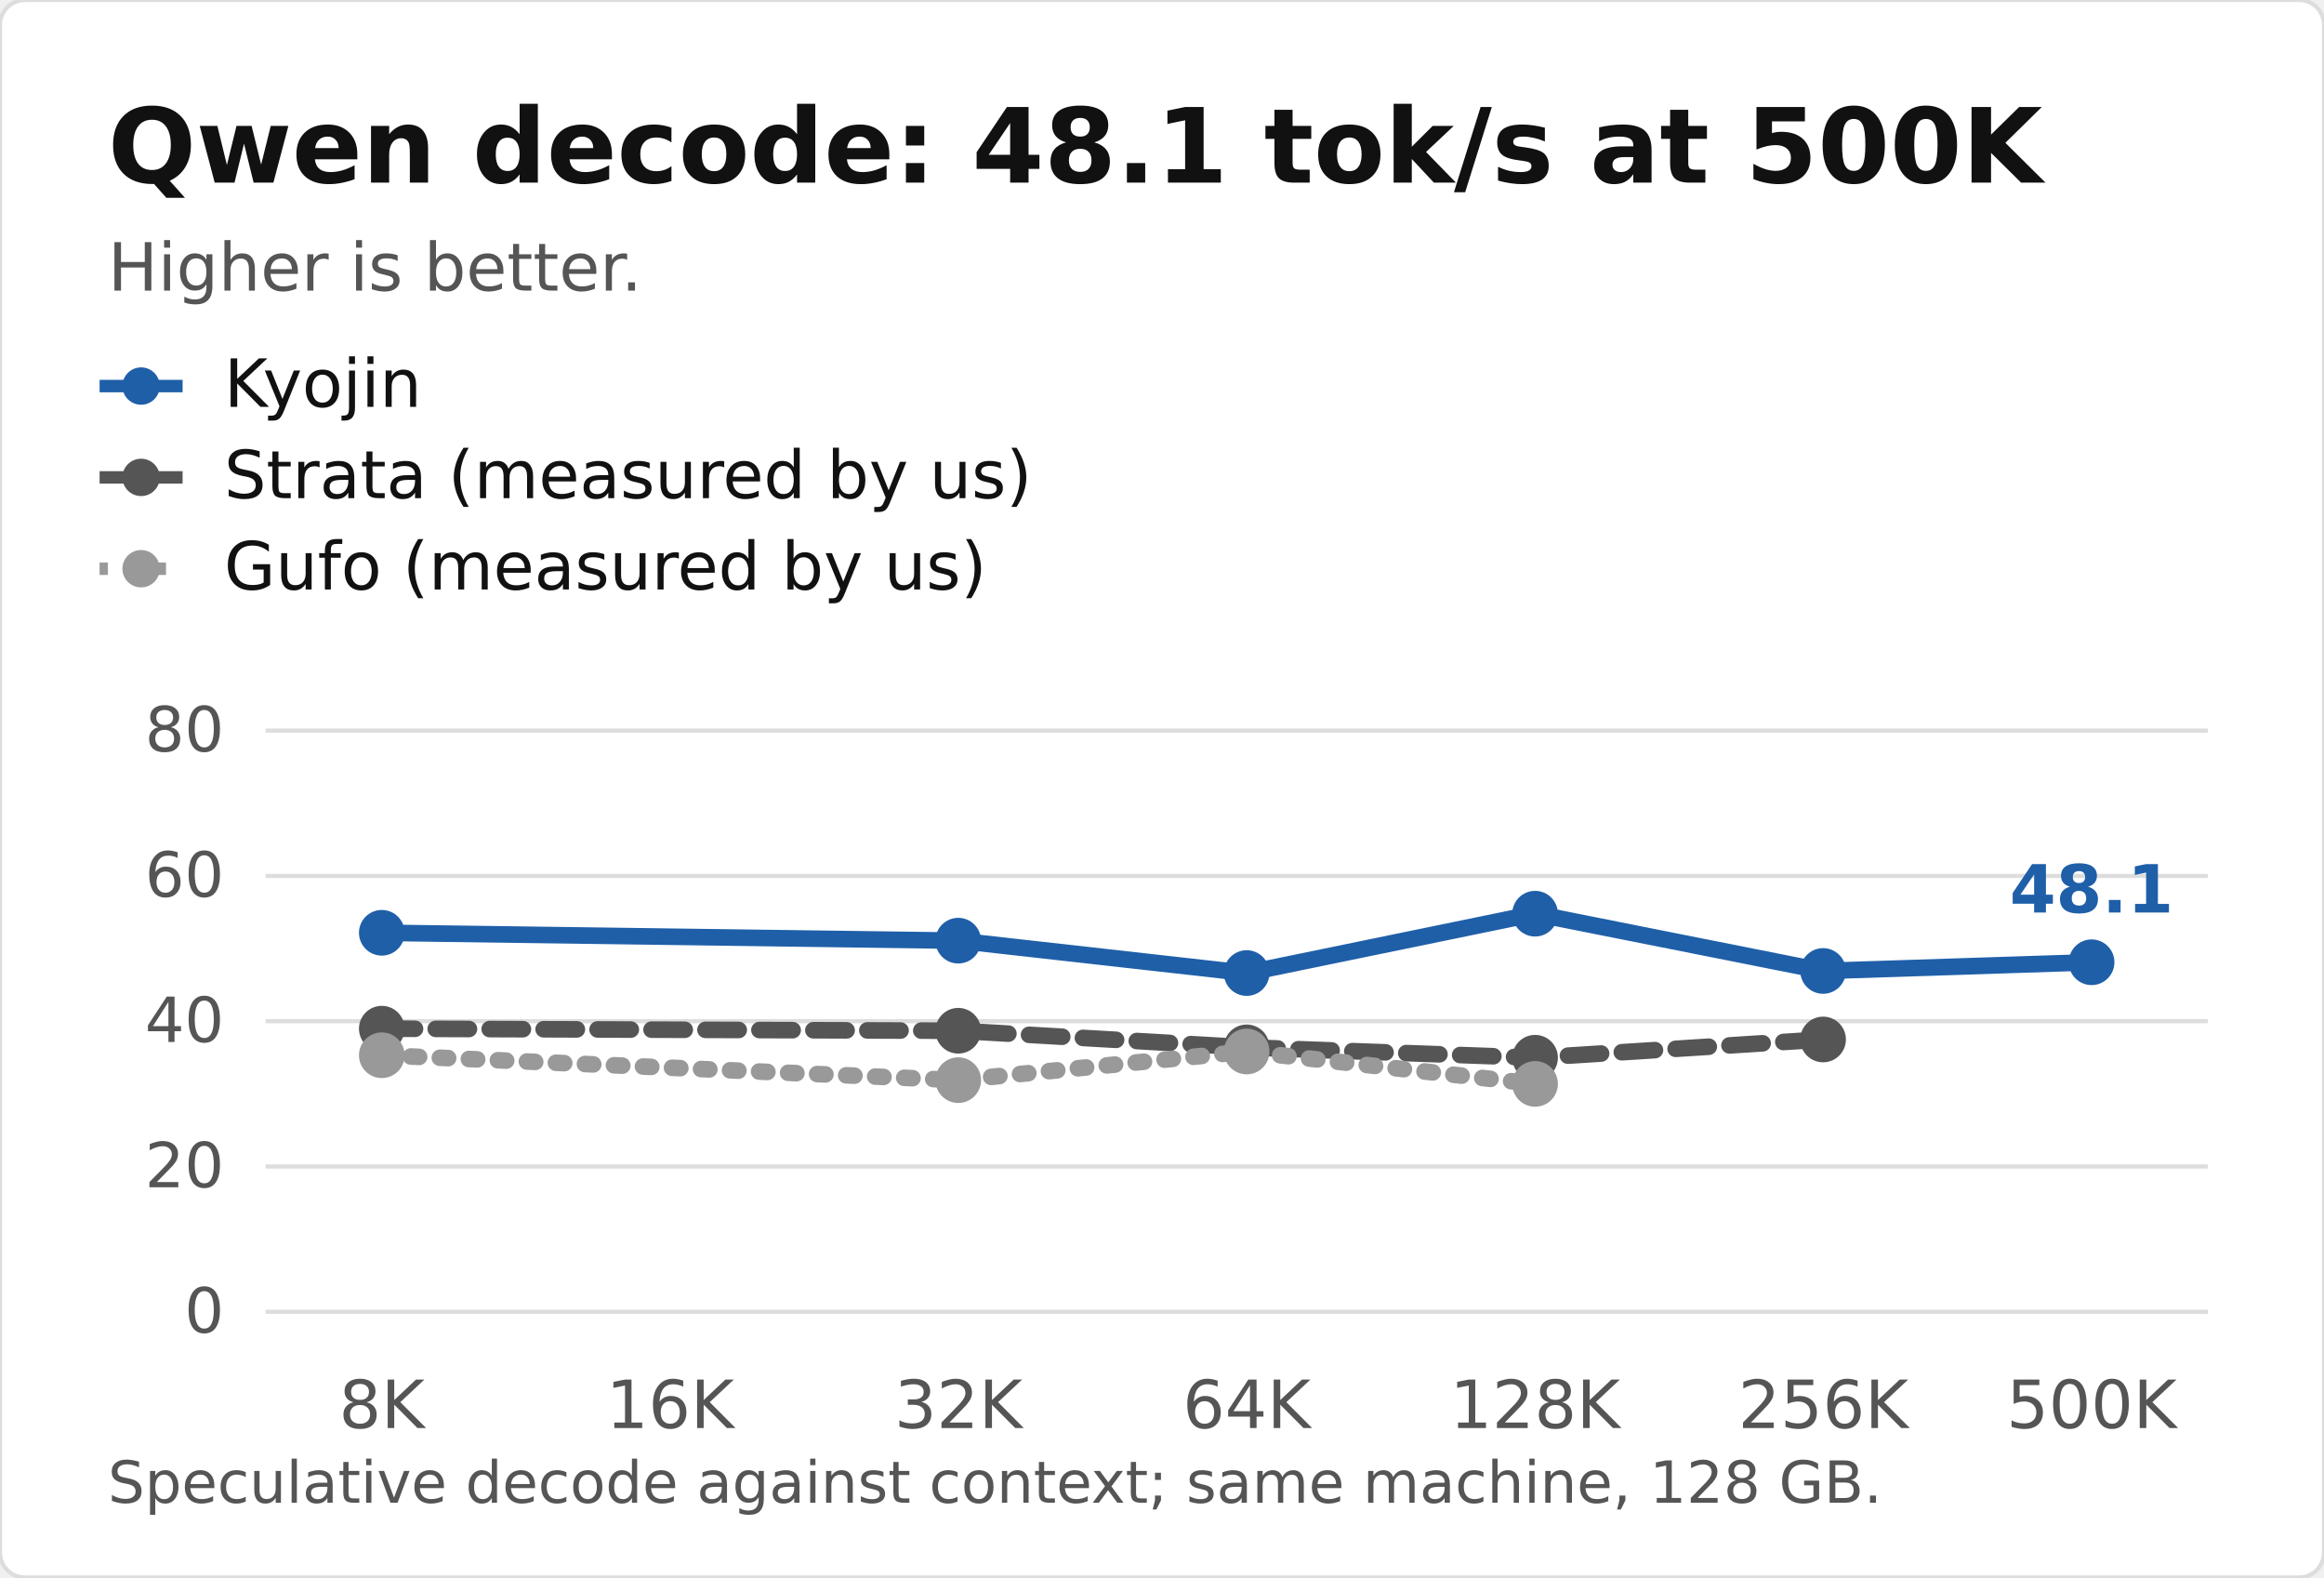
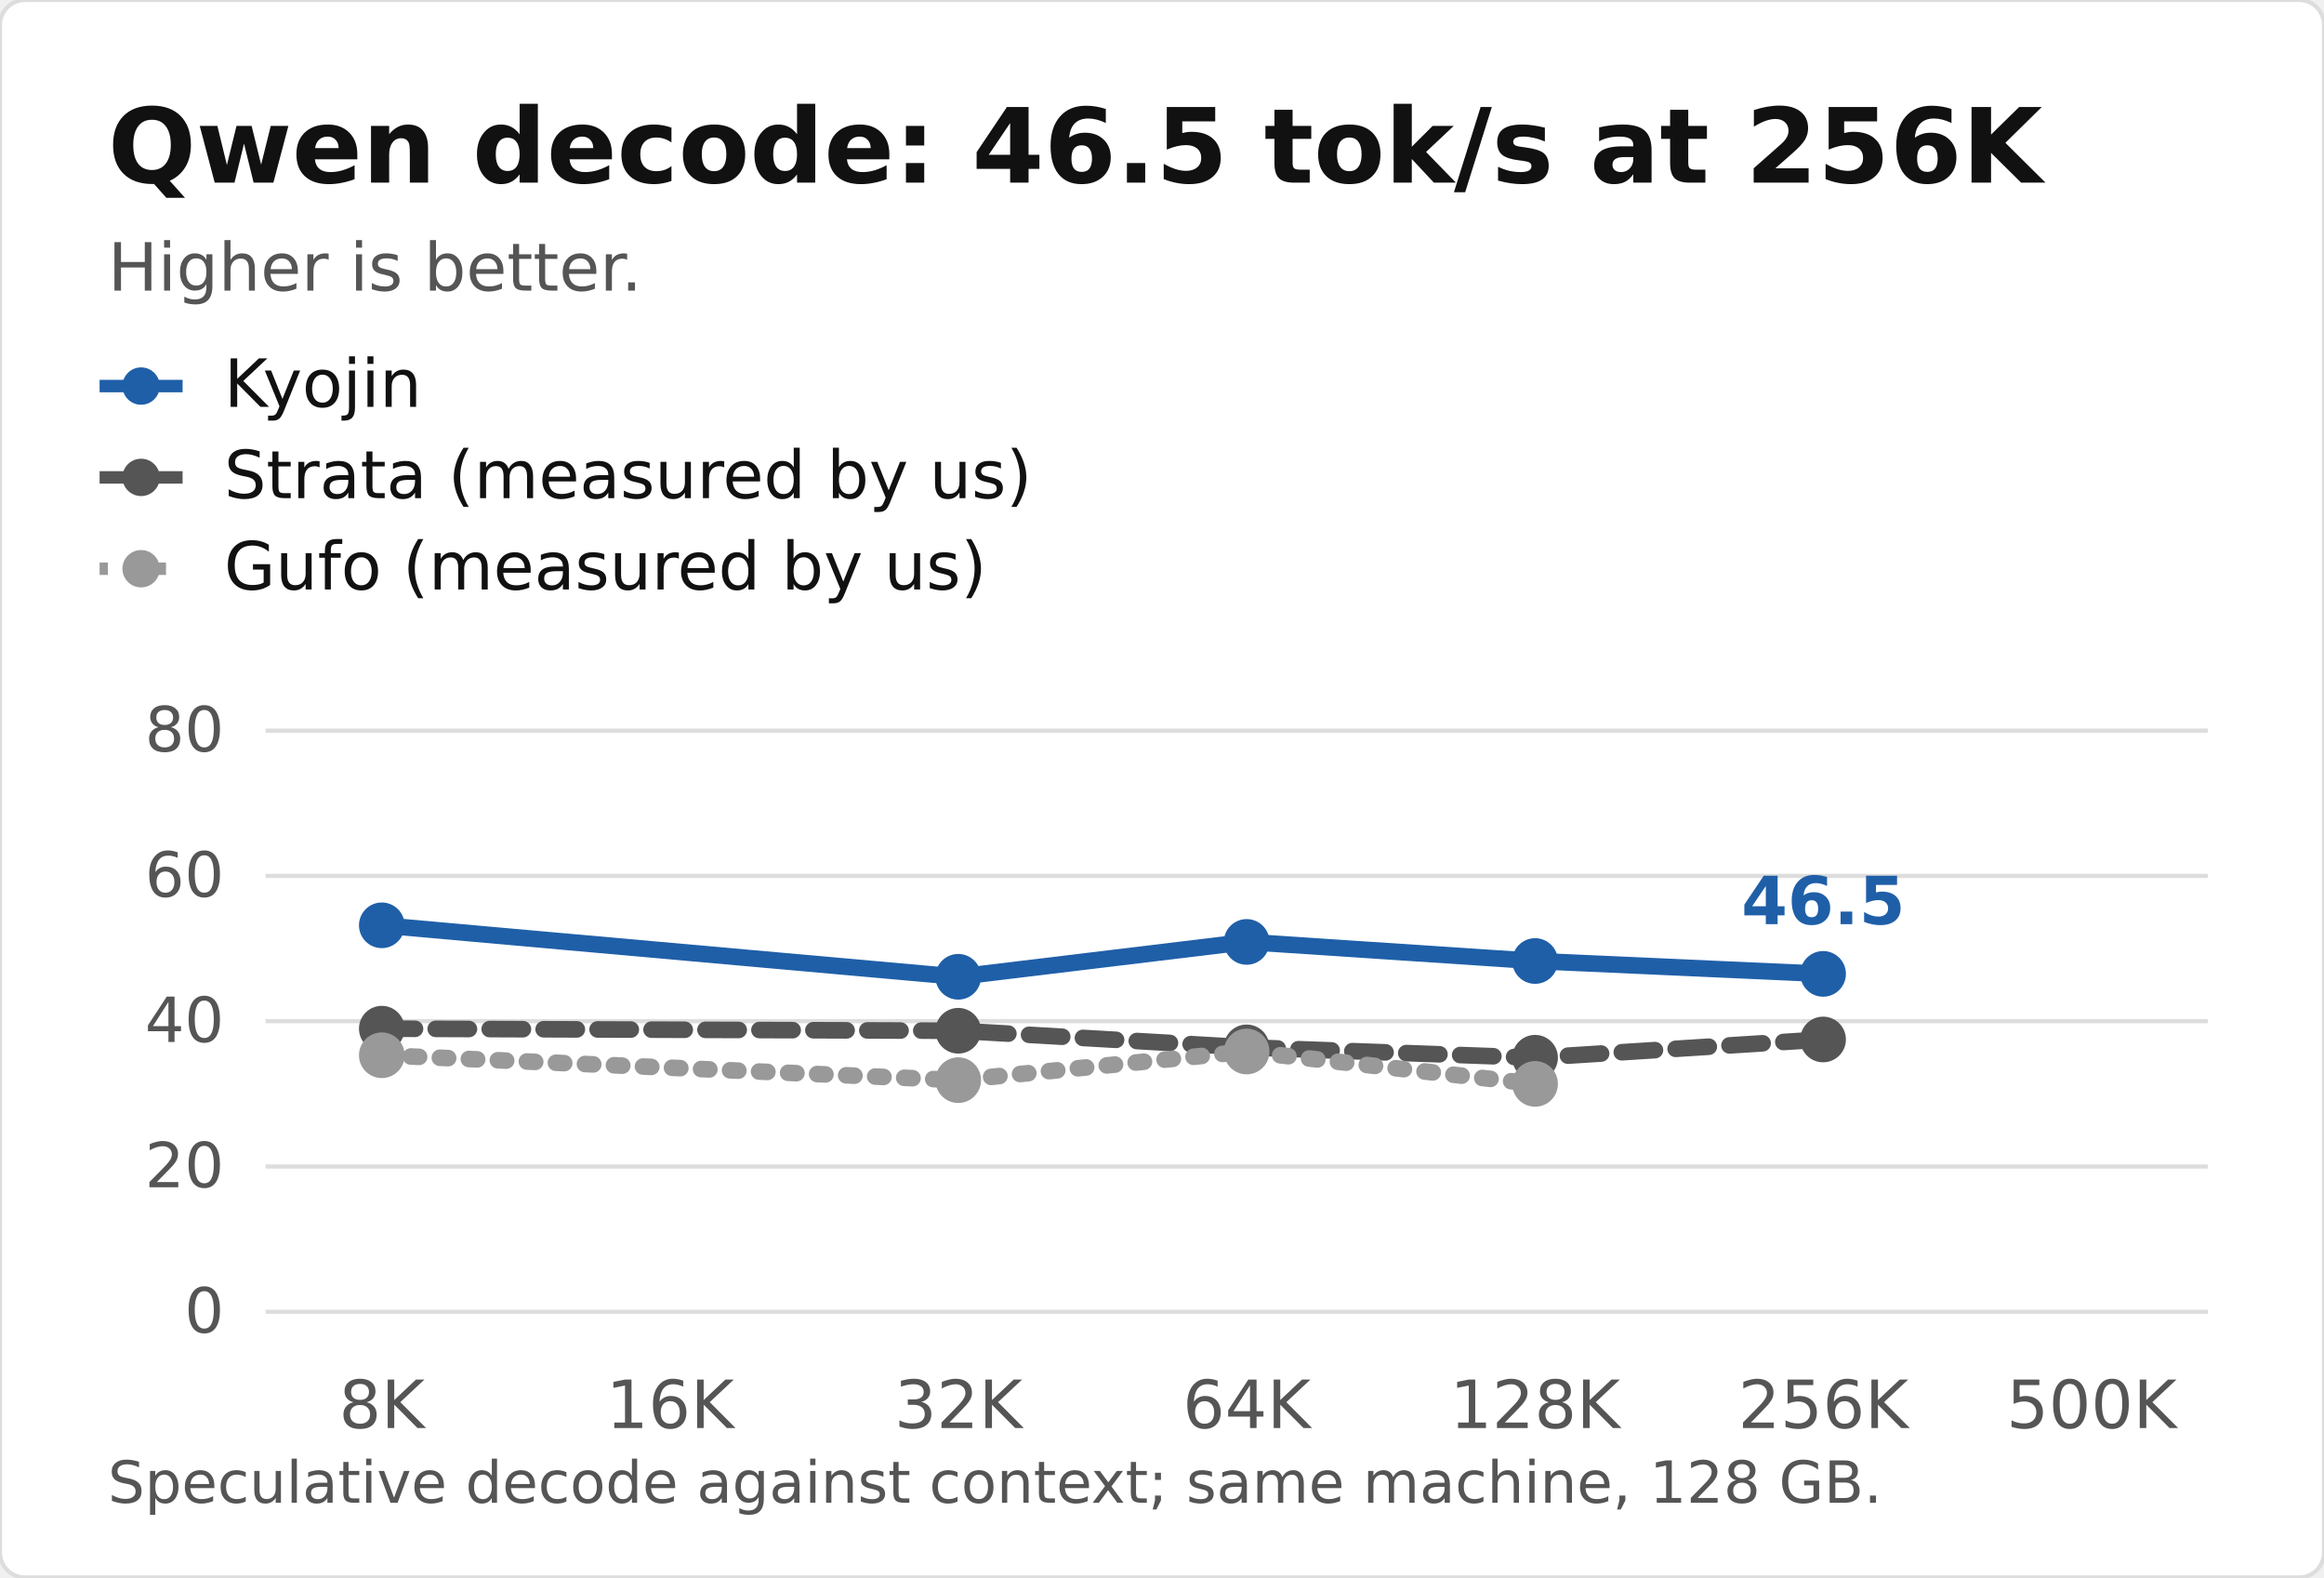
<svg xmlns="http://www.w3.org/2000/svg" width="560" height="380" viewBox="0 0 560 380" font-family="'Ubuntu Sans','DejaVu Sans',Helvetica,Arial,sans-serif">
  <rect width="560" height="380" rx="6" fill="#FFFFFF" stroke="#DDDDDD" />
-   <text x="26" y="44" fill="#111111" font-size="25" text-anchor="start" font-weight="700">Qwen decode: 48.1 tok/s at 500K</text>
+   <text x="26" y="44" fill="#111111" font-size="25" text-anchor="start" font-weight="700">Qwen decode: 46.5 tok/s at 256K</text>
  <text x="26" y="70" fill="#555555" font-size="16" text-anchor="start" font-weight="400">Higher is better.</text>
  <line x1="64" x2="532" y1="316.0" y2="316.0" stroke="#DDDDDD" />
  <text x="54" y="321.0" fill="#555555" font-size="15" text-anchor="end" font-weight="400">0</text>
  <line x1="64" x2="532" y1="281.0" y2="281.0" stroke="#DDDDDD" />
  <text x="54" y="286.0" fill="#555555" font-size="15" text-anchor="end" font-weight="400">20</text>
  <line x1="64" x2="532" y1="246.0" y2="246.0" stroke="#DDDDDD" />
  <text x="54" y="251.0" fill="#555555" font-size="15" text-anchor="end" font-weight="400">40</text>
  <line x1="64" x2="532" y1="211.0" y2="211.0" stroke="#DDDDDD" />
  <text x="54" y="216.0" fill="#555555" font-size="15" text-anchor="end" font-weight="400">60</text>
  <line x1="64" x2="532" y1="176.0" y2="176.0" stroke="#DDDDDD" />
  <text x="54" y="181.0" fill="#555555" font-size="15" text-anchor="end" font-weight="400">80</text>
  <text x="92.0" y="344" fill="#555555" font-size="16" text-anchor="middle" font-weight="400">8K</text>
  <text x="161.469" y="344" fill="#555555" font-size="16" text-anchor="middle" font-weight="400">16K</text>
  <text x="230.937" y="344" fill="#555555" font-size="16" text-anchor="middle" font-weight="400">32K</text>
  <text x="300.406" y="344" fill="#555555" font-size="16" text-anchor="middle" font-weight="400">64K</text>
  <text x="369.874" y="344" fill="#555555" font-size="16" text-anchor="middle" font-weight="400">128K</text>
  <text x="439.343" y="344" fill="#555555" font-size="16" text-anchor="middle" font-weight="400">256K</text>
  <text x="504" y="344" fill="#555555" font-size="16" text-anchor="middle" font-weight="400">500K</text>
  <line x1="24" x2="44" y1="93" y2="93" stroke="#1F5FA8" stroke-width="3" />
  <circle cx="34" cy="93" r="4.5" fill="#1F5FA8" />
  <text x="54" y="98" fill="#111111" font-size="16" text-anchor="start" font-weight="400">Kyojin</text>
-   <polyline fill="none" stroke="#1F5FA8" stroke-width="4" stroke-linejoin="round" stroke-linecap="round" points="92.0,224.7 230.9,226.6 300.4,234.4 369.9,220.1 439.3,233.9 504.0,231.8" />
-   <circle cx="92.0" cy="224.7" r="5.5" fill="#1F5FA8" />
-   <circle cx="230.9" cy="226.6" r="5.5" fill="#1F5FA8" />
-   <circle cx="300.4" cy="234.4" r="5.5" fill="#1F5FA8" />
-   <circle cx="369.9" cy="220.1" r="5.5" fill="#1F5FA8" />
-   <circle cx="439.3" cy="233.9" r="5.5" fill="#1F5FA8" />
-   <circle cx="504.0" cy="231.8" r="5.5" fill="#1F5FA8" />
-   <text x="504" y="219.825" fill="#1F5FA8" font-size="16" text-anchor="middle" font-weight="700">48.1</text>
+   <polyline fill="none" stroke="#1F5FA8" stroke-width="4" stroke-linejoin="round" stroke-linecap="round" points="92.0,222.9 230.9,235.3 300.4,226.9 369.9,231.5 439.3,234.6" />
+   <circle cx="92.0" cy="222.9" r="5.5" fill="#1F5FA8" />
+   <circle cx="230.9" cy="235.3" r="5.5" fill="#1F5FA8" />
+   <circle cx="300.4" cy="226.9" r="5.5" fill="#1F5FA8" />
+   <circle cx="369.9" cy="231.5" r="5.5" fill="#1F5FA8" />
+   <circle cx="439.3" cy="234.6" r="5.5" fill="#1F5FA8" />
+   <text x="439.343" y="222.625" fill="#1F5FA8" font-size="16" text-anchor="middle" font-weight="700">46.5</text>
  <line x1="24" x2="44" y1="115" y2="115" stroke="#555555" stroke-width="3" stroke-dasharray="8 5" />
  <circle cx="34" cy="115" r="4.5" fill="#555555" />
  <text x="54" y="120" fill="#111111" font-size="16" text-anchor="start" font-weight="400">Strata (measured by us)</text>
  <polyline fill="none" stroke="#555555" stroke-width="4" stroke-linejoin="round" stroke-linecap="round" stroke-dasharray="8 5" points="92.0,247.8 230.9,248.3 300.4,252.3 369.9,254.8 439.3,250.4" />
  <circle cx="92.0" cy="247.8" r="5.5" fill="#555555" />
  <circle cx="230.9" cy="248.3" r="5.5" fill="#555555" />
  <circle cx="300.4" cy="252.3" r="5.5" fill="#555555" />
  <circle cx="369.9" cy="254.8" r="5.5" fill="#555555" />
  <circle cx="439.3" cy="250.4" r="5.5" fill="#555555" />
  <line x1="24" x2="44" y1="137" y2="137" stroke="#999999" stroke-width="3" stroke-dasharray="2 5" />
  <circle cx="34" cy="137" r="4.5" fill="#999999" />
  <text x="54" y="142" fill="#111111" font-size="16" text-anchor="start" font-weight="400">Gufo (measured by us)</text>
  <polyline fill="none" stroke="#999999" stroke-width="4" stroke-linejoin="round" stroke-linecap="round" stroke-dasharray="2 5" points="92.0,254.2 230.9,260.2 300.4,253.3 369.9,261.1" />
  <circle cx="92.0" cy="254.2" r="5.5" fill="#999999" />
  <circle cx="230.9" cy="260.2" r="5.5" fill="#999999" />
  <circle cx="300.4" cy="253.3" r="5.5" fill="#999999" />
  <circle cx="369.9" cy="261.1" r="5.5" fill="#999999" />
  <text x="26" y="362" fill="#555555" font-size="14" text-anchor="start" font-weight="400">Speculative decode against context; same machine, 128 GB.</text>
</svg>
